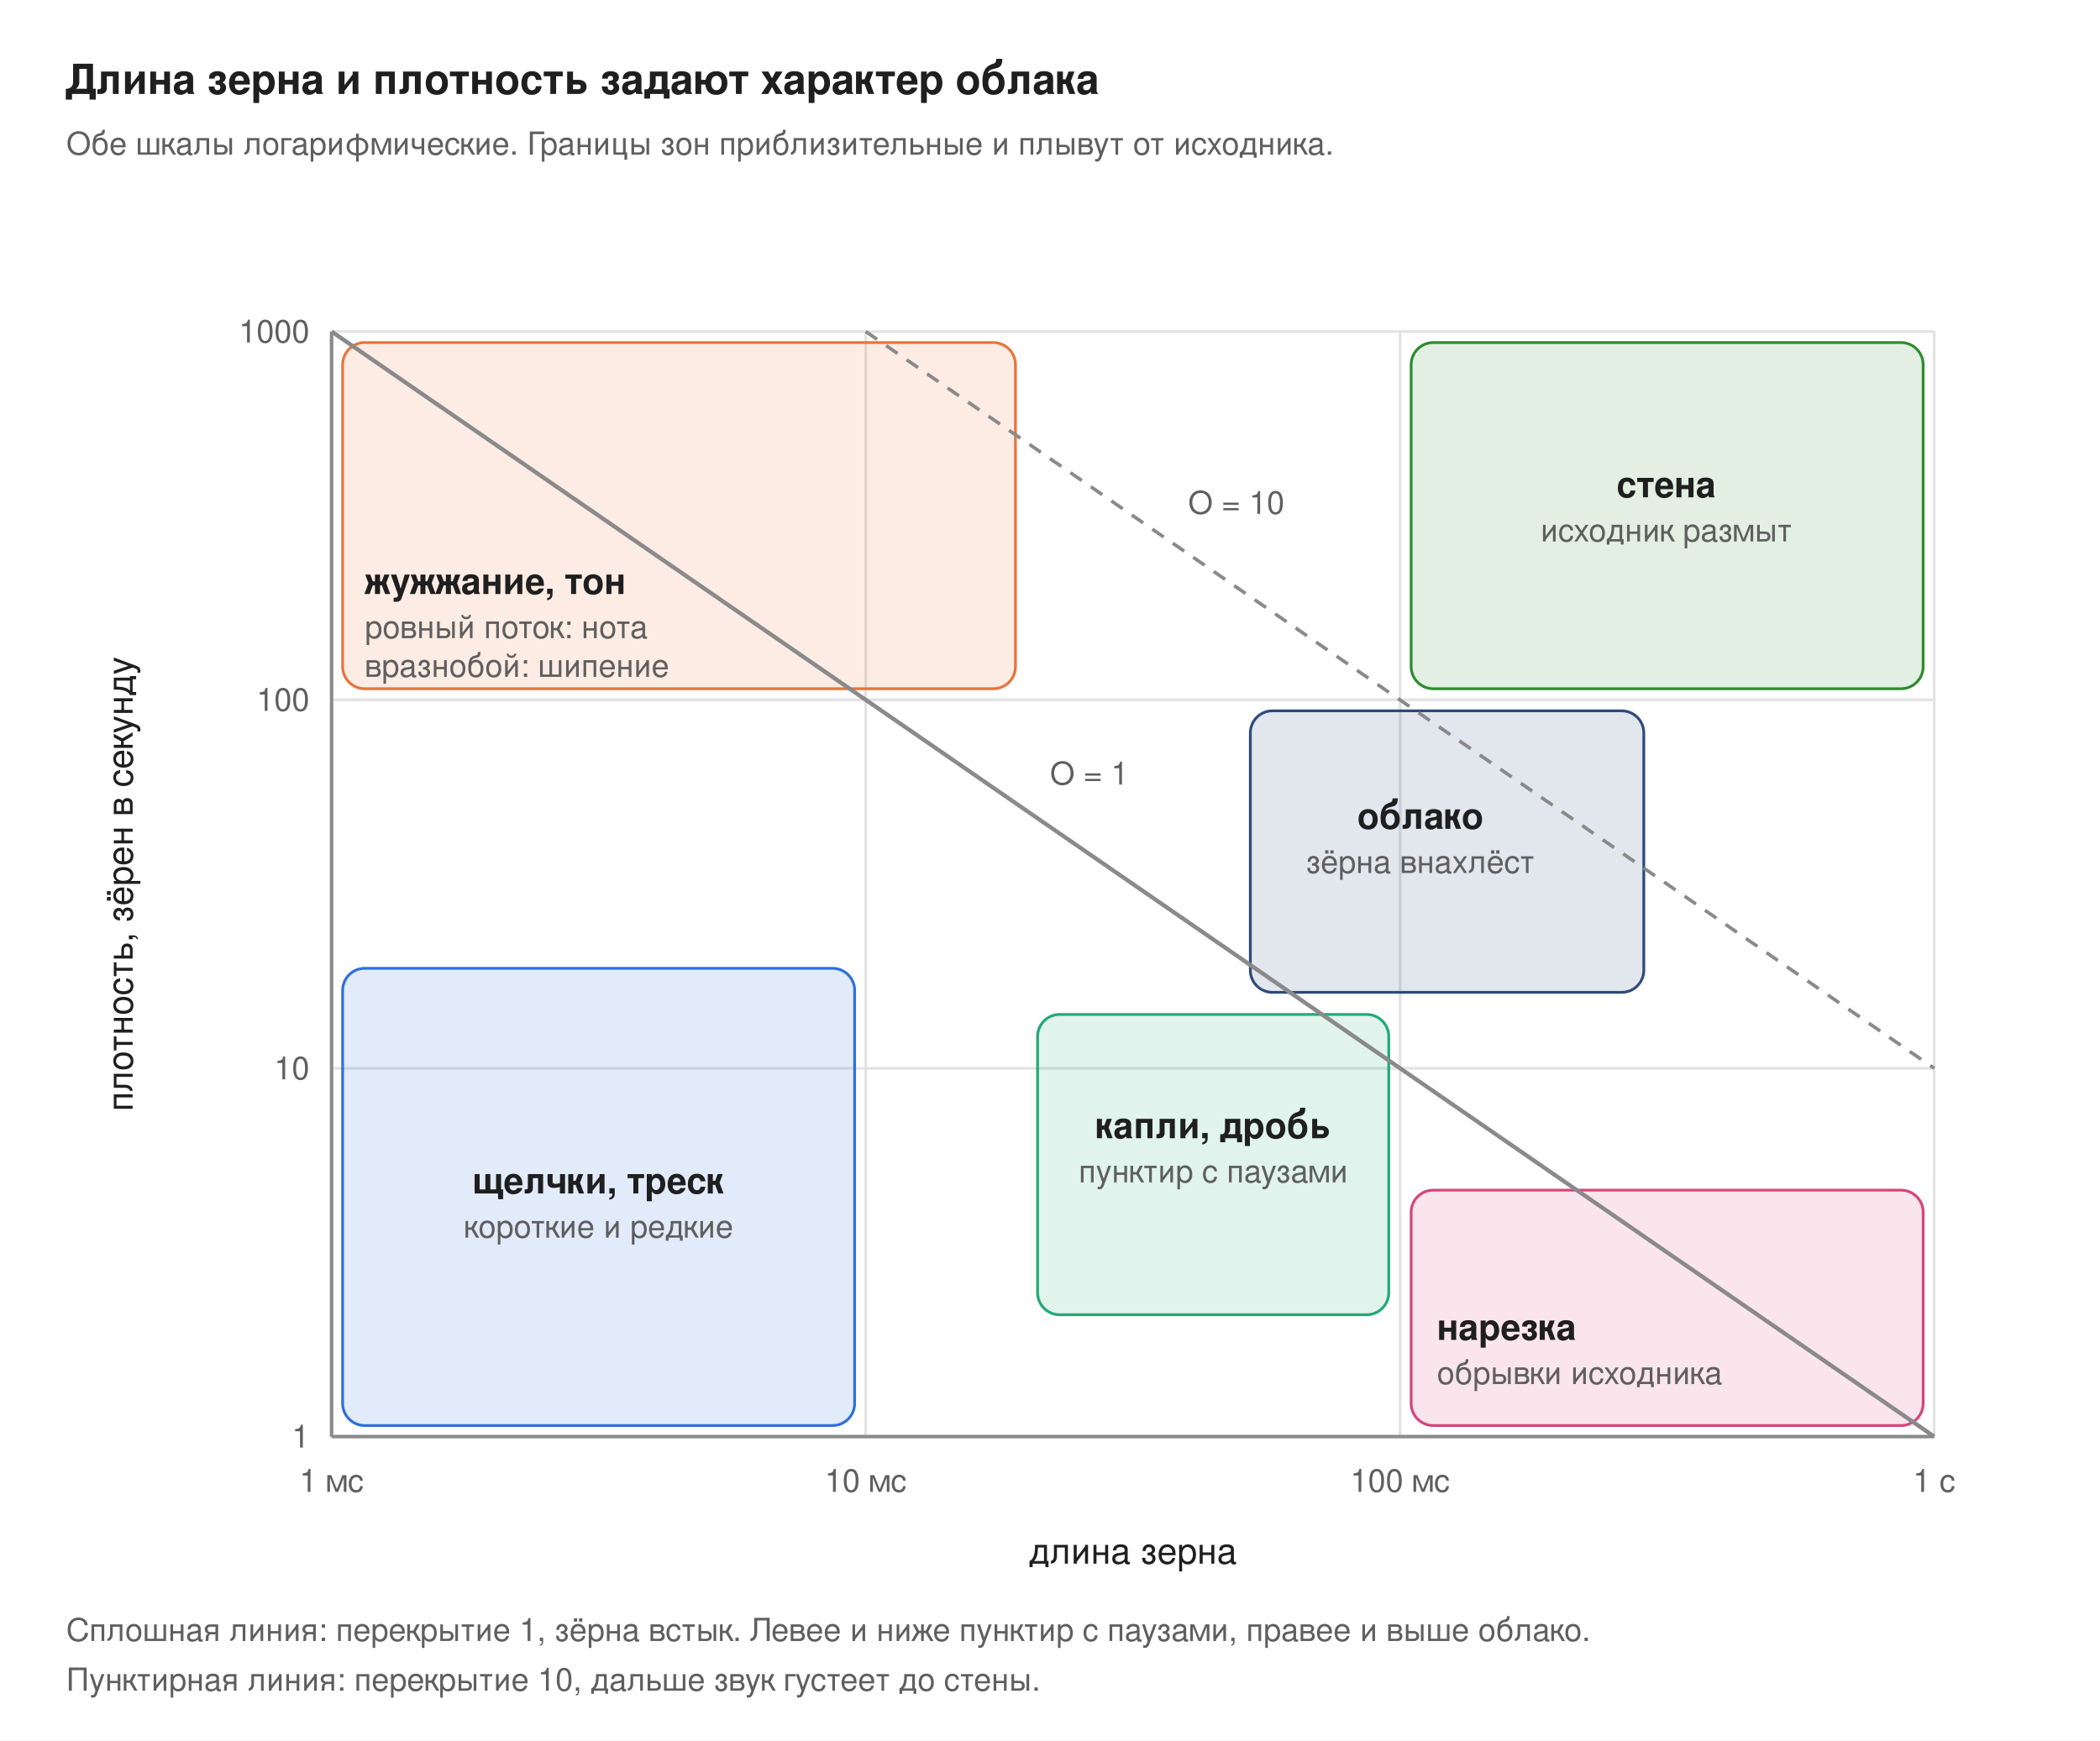
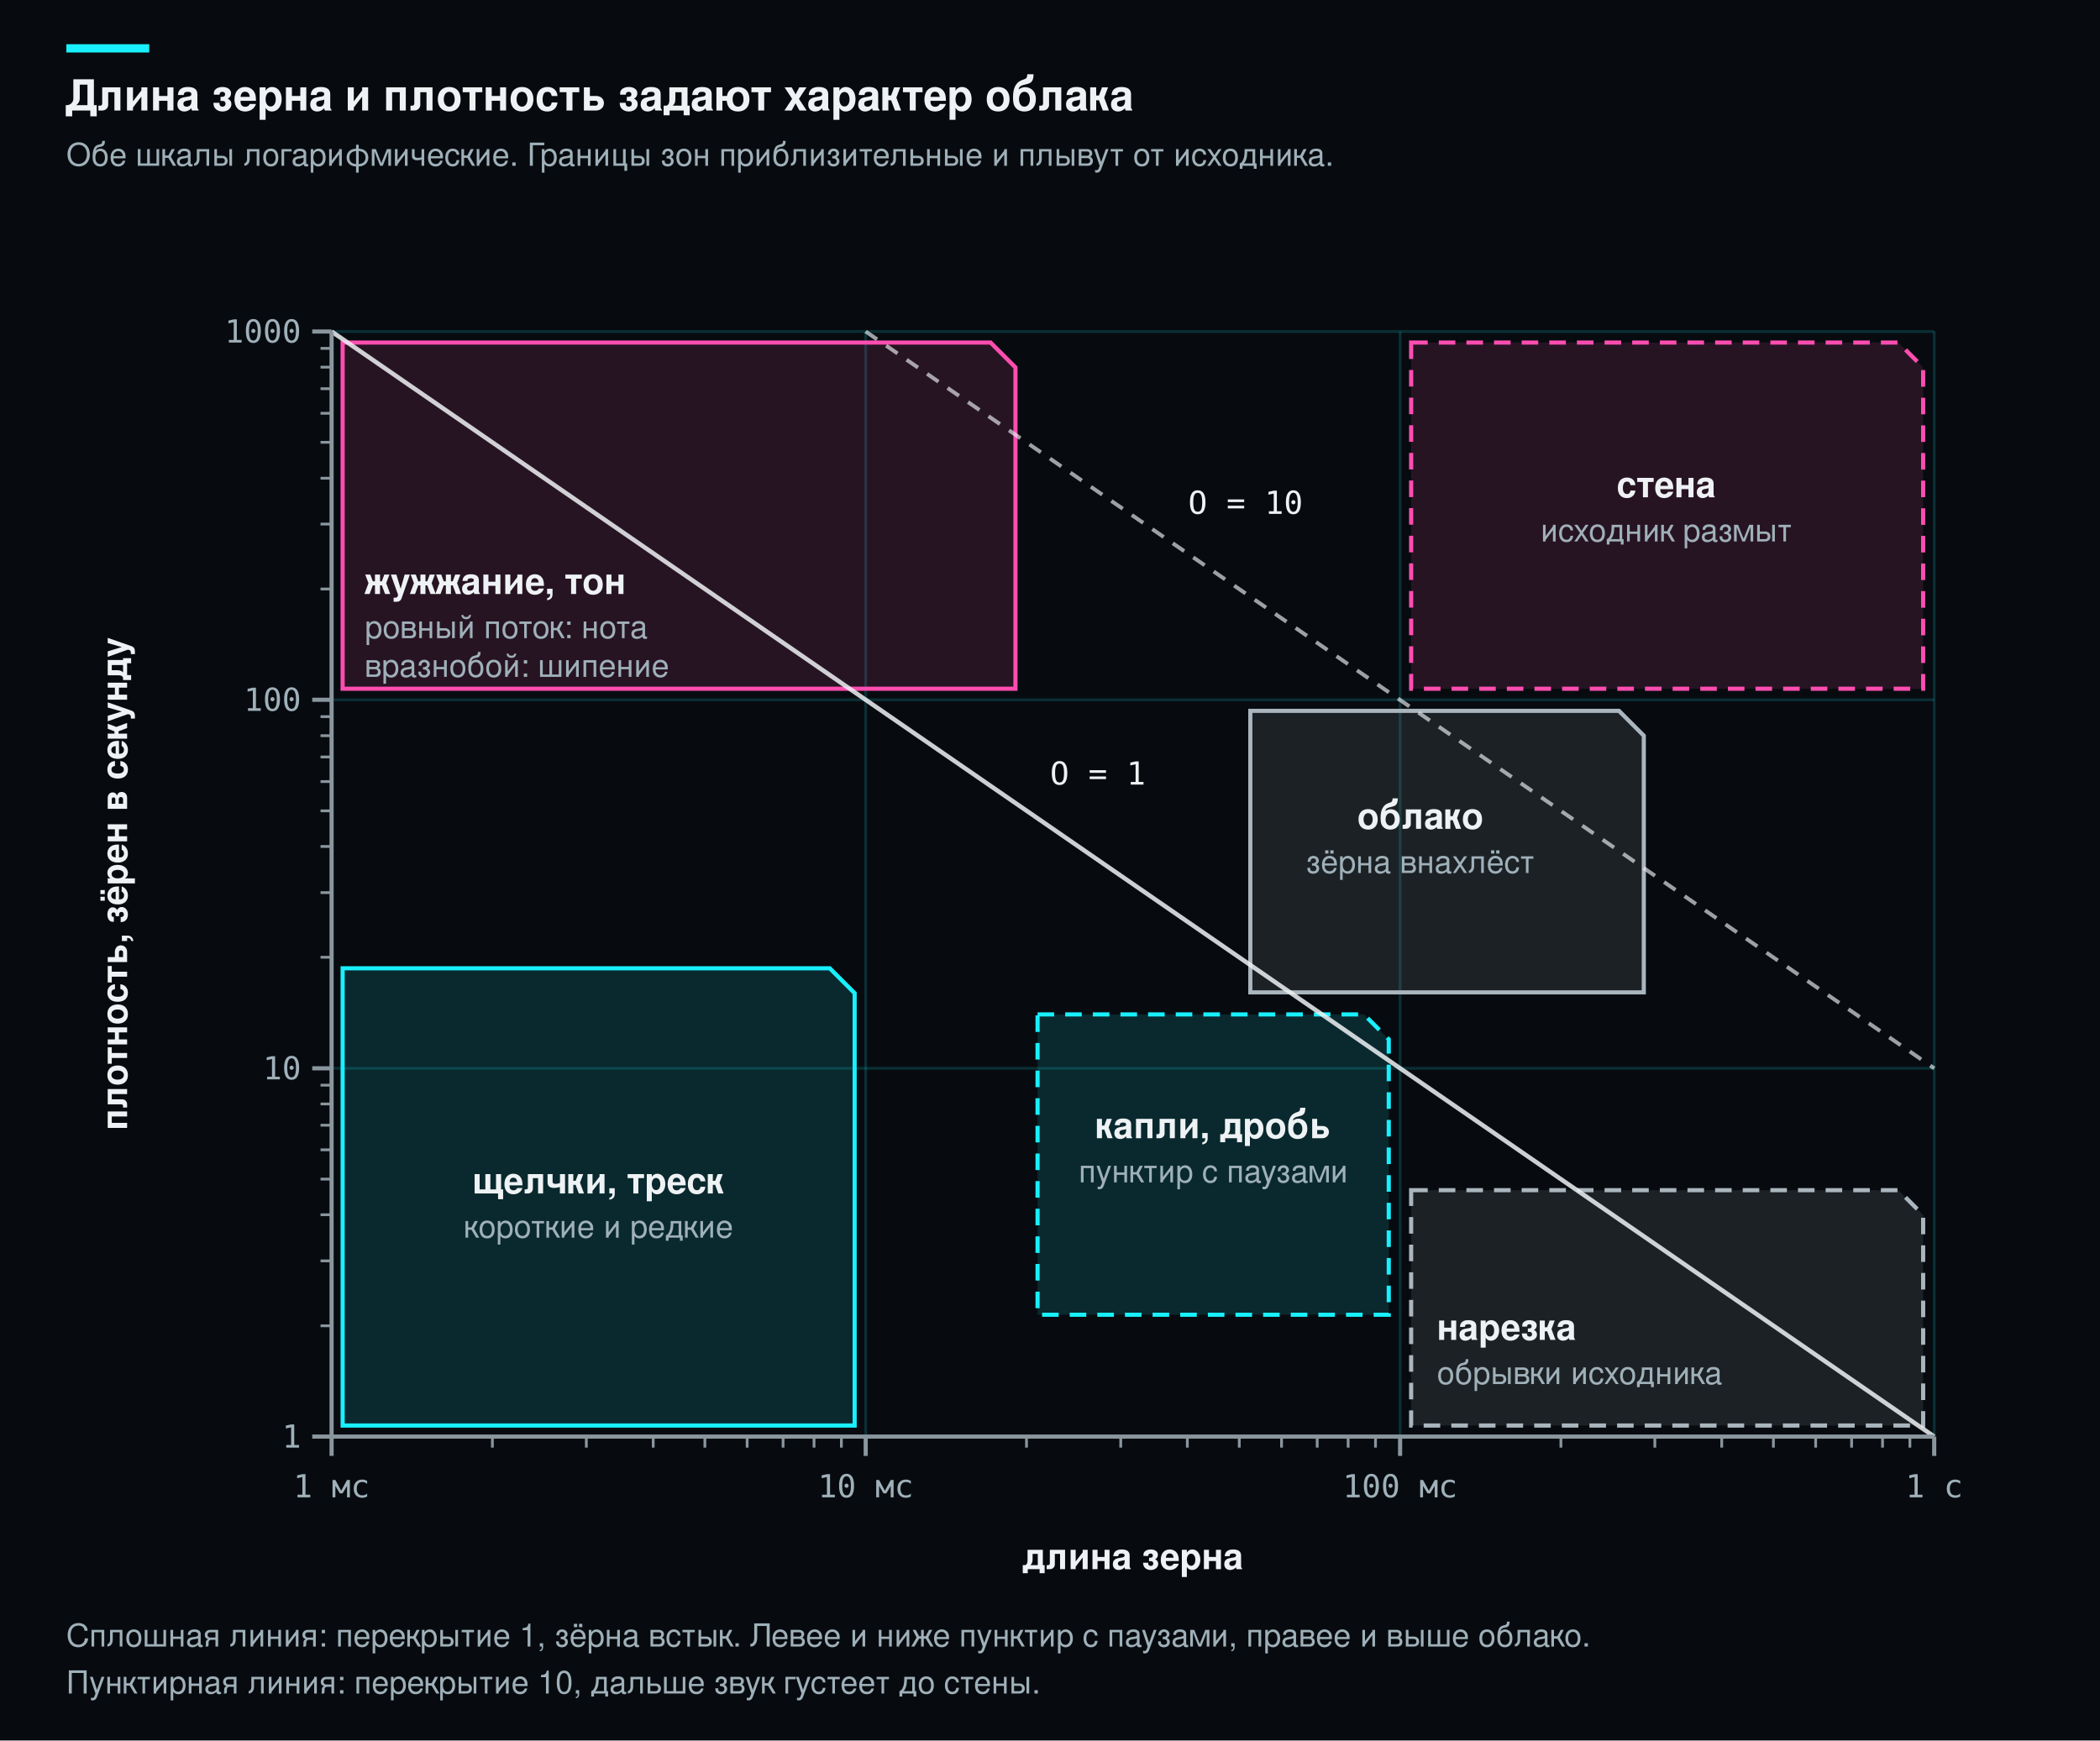
- <svg xmlns="http://www.w3.org/2000/svg" width="1520" height="1260" viewBox="0 0 760 630" font-family="Helvetica, Arial, sans-serif" font-size="13">
-   <rect width="760" height="630" fill="#ffffff" />
-   <text x="24" y="34" font-size="15" font-weight="600" fill="#1f1f1f">Длина зерна и плотность задают характер облака</text>
-   <text x="24" y="56" font-size="11.5" fill="#5f5f5f">Обе шкалы логарифмические. Границы зон приблизительные и плывут от исходника.</text>
-   <line x1="120.0" x2="120.0" y1="120" y2="520" stroke="#e3e3e3" />
-   <line x1="120" x2="700" y1="520.0" y2="520.0" stroke="#e3e3e3" />
-   <line x1="313.3" x2="313.3" y1="120" y2="520" stroke="#e3e3e3" />
-   <line x1="120" x2="700" y1="386.7" y2="386.7" stroke="#e3e3e3" />
-   <line x1="506.7" x2="506.7" y1="120" y2="520" stroke="#e3e3e3" />
-   <line x1="120" x2="700" y1="253.3" y2="253.3" stroke="#e3e3e3" />
-   <line x1="700.0" x2="700.0" y1="120" y2="520" stroke="#e3e3e3" />
-   <line x1="120" x2="700" y1="120.0" y2="120.0" stroke="#e3e3e3" />
-   <rect x="124.0" y="350.5" width="185.3" height="165.5" rx="8" fill="#2F6FDB" fill-opacity="0.14" stroke="#2F6FDB" />
-   <text x="216.7" y="432" text-anchor="middle" font-weight="600" fill="#1f1f1f">щелчки, треск</text>
-   <text x="216.7" y="448" text-anchor="middle" font-size="11.5" fill="#5f5f5f">короткие и редкие</text>
-   <rect x="124.0" y="124.0" width="243.5" height="125.3" rx="8" fill="#E8743B" fill-opacity="0.14" stroke="#E8743B" />
-   <text x="132.0" y="215" text-anchor="start" font-weight="600" fill="#1f1f1f">жужжание, тон</text>
-   <text x="132.0" y="231" text-anchor="start" font-size="11.5" fill="#5f5f5f">ровный поток: нота</text>
-   <text x="132.0" y="245" text-anchor="start" font-size="11.5" fill="#5f5f5f">вразнобой: шипение</text>
-   <rect x="375.5" y="367.2" width="127.1" height="108.7" rx="8" fill="#23A877" fill-opacity="0.14" stroke="#23A877" />
-   <text x="439.1" y="412" text-anchor="middle" font-weight="600" fill="#1f1f1f">капли, дробь</text>
-   <text x="439.1" y="428" text-anchor="middle" font-size="11.5" fill="#5f5f5f">пунктир с паузами</text>
-   <rect x="452.5" y="257.3" width="142.4" height="101.9" rx="8" fill="#2E4A7D" fill-opacity="0.14" stroke="#2E4A7D" />
-   <text x="514.0" y="300" text-anchor="middle" font-weight="600" fill="#1f1f1f">облако</text>
-   <text x="514.0" y="316" text-anchor="middle" font-size="11.5" fill="#5f5f5f">зёрна внахлёст</text>
-   <rect x="510.7" y="430.8" width="185.3" height="85.2" rx="8" fill="#D6457A" fill-opacity="0.14" stroke="#D6457A" />
-   <text x="520.0" y="485" text-anchor="start" font-weight="600" fill="#1f1f1f">нарезка</text>
-   <text x="520.0" y="501" text-anchor="start" font-size="11.5" fill="#5f5f5f">обрывки исходника</text>
-   <rect x="510.7" y="124.0" width="185.3" height="125.3" rx="8" fill="#2E8B2E" fill-opacity="0.14" stroke="#2E8B2E" />
-   <text x="603.0" y="180" text-anchor="middle" font-weight="600" fill="#1f1f1f">стена</text>
-   <text x="603.0" y="196" text-anchor="middle" font-size="11.5" fill="#5f5f5f">исходник размыт</text>
-   <line x1="120.0" y1="120.0" x2="700.0" y2="520.0" stroke="#8a8a8a" stroke-width="1.5" />
-   <line x1="313.3" y1="120.0" x2="700.0" y2="386.7" stroke="#8a8a8a" stroke-width="1.25" stroke-dasharray="5 4" />
-   <text x="380.0" y="284" text-anchor="start" font-size="11.5" fill="#5f5f5f">O = 1</text>
-   <text x="430.0" y="186" text-anchor="start" font-size="11.5" fill="#5f5f5f">O = 10</text>
-   <line x1="120" x2="700" y1="520" y2="520" stroke="#8a8a8a" stroke-width="1.25" />
-   <line x1="120" x2="120" y1="120" y2="520" stroke="#8a8a8a" stroke-width="1.25" />
-   <text x="120.0" y="540" text-anchor="middle" font-size="11.5" fill="#5f5f5f">1 мс</text>
-   <text x="313.3" y="540" text-anchor="middle" font-size="11.5" fill="#5f5f5f">10 мс</text>
-   <text x="506.7" y="540" text-anchor="middle" font-size="11.5" fill="#5f5f5f">100 мс</text>
-   <text x="700.0" y="540" text-anchor="middle" font-size="11.5" fill="#5f5f5f">1 с</text>
-   <text x="112.0" y="524.0" text-anchor="end" font-size="11.5" fill="#5f5f5f">1</text>
-   <text x="112.0" y="390.7" text-anchor="end" font-size="11.5" fill="#5f5f5f">10</text>
-   <text x="112.0" y="257.3" text-anchor="end" font-size="11.5" fill="#5f5f5f">100</text>
-   <text x="112.0" y="124.0" text-anchor="end" font-size="11.5" fill="#5f5f5f">1000</text>
-   <text x="410.0" y="566" text-anchor="middle" fill="#1f1f1f">длина зерна</text>
-   <text x="48" y="320" text-anchor="middle" transform="rotate(-90 48 320)" fill="#1f1f1f">плотность, зёрен в секунду</text>
-   <text x="24.0" y="594" text-anchor="start" font-size="11.5" fill="#5f5f5f">Сплошная линия: перекрытие 1, зёрна встык. Левее и ниже пунктир с паузами, правее и выше облако.</text>
-   <text x="24.0" y="612" text-anchor="start" font-size="11.5" fill="#5f5f5f">Пунктирная линия: перекрытие 10, дальше звук густеет до стены.</text>
+ <svg xmlns="http://www.w3.org/2000/svg" width="1520" height="1260" viewBox="0 0 760 630" font-family="&quot;Helvetica Neue&quot;, Helvetica, Arial, sans-serif" font-size="13">
+   <rect width="760" height="630" fill="#070b0f" />
+   <rect x="24" y="16" width="30" height="3" fill="#19f0ff" />
+   <text x="24" y="40" font-size="15.5" font-weight="700" fill="#eef2f4">Длина зерна и плотность задают характер облака</text>
+   <text x="24" y="60" font-size="11.5" fill="#9fb0b9">Обе шкалы логарифмические. Границы зон приблизительные и плывут от исходника.</text>
+   <line x1="120.0" x2="120.0" y1="120.0" y2="520.0" stroke="#19f0ff" stroke-opacity="0.16" />
+   <line x1="120.0" x2="700.0" y1="520.0" y2="520.0" stroke="#19f0ff" stroke-opacity="0.16" />
+   <line x1="313.3" x2="313.3" y1="120.0" y2="520.0" stroke="#19f0ff" stroke-opacity="0.16" />
+   <line x1="120.0" x2="700.0" y1="386.7" y2="386.7" stroke="#19f0ff" stroke-opacity="0.16" />
+   <line x1="506.7" x2="506.7" y1="120.0" y2="520.0" stroke="#19f0ff" stroke-opacity="0.16" />
+   <line x1="120.0" x2="700.0" y1="253.3" y2="253.3" stroke="#19f0ff" stroke-opacity="0.16" />
+   <line x1="700.0" x2="700.0" y1="120.0" y2="520.0" stroke="#19f0ff" stroke-opacity="0.16" />
+   <line x1="120.0" x2="700.0" y1="120.0" y2="120.0" stroke="#19f0ff" stroke-opacity="0.16" />
+   <path d="M124.0,350.5 L300.3,350.5 L309.3,359.5 L309.3,516.0 L124.0,516.0 Z" fill="#19f0ff" fill-opacity="0.13" stroke="#19f0ff" stroke-width="1.5" />
+   <path d="M124.0,124.0 L358.5,124.0 L367.5,133.0 L367.5,249.3 L124.0,249.3 Z" fill="#ff4db0" fill-opacity="0.13" stroke="#ff4db0" stroke-width="1.5" />
+   <path d="M375.5,367.2 L493.6,367.2 L502.6,376.2 L502.6,475.9 L375.5,475.9 Z" fill="#19f0ff" fill-opacity="0.13" stroke="#19f0ff" stroke-width="1.5" stroke-dasharray="6 4" />
+   <path d="M452.5,257.3 L585.9,257.3 L594.9,266.3 L594.9,359.2 L452.5,359.2 Z" fill="#aab5bd" fill-opacity="0.13" stroke="#aab5bd" stroke-width="1.5" />
+   <path d="M510.7,430.8 L687.0,430.8 L696.0,439.8 L696.0,516.0 L510.7,516.0 Z" fill="#aab5bd" fill-opacity="0.13" stroke="#aab5bd" stroke-width="1.5" stroke-dasharray="6 4" />
+   <path d="M510.7,124.0 L687.0,124.0 L696.0,133.0 L696.0,249.3 L510.7,249.3 Z" fill="#ff4db0" fill-opacity="0.13" stroke="#ff4db0" stroke-width="1.5" stroke-dasharray="6 4" />
+   <text x="216.7" y="432" text-anchor="middle" font-weight="700" fill="#eef2f4">щелчки, треск</text>
+   <text x="216.7" y="448" text-anchor="middle" font-size="11.5" fill="#9fb0b9">короткие и редкие</text>
+   <text x="132.0" y="215" text-anchor="start" font-weight="700" fill="#eef2f4">жужжание, тон</text>
+   <text x="132.0" y="231" text-anchor="start" font-size="11.5" fill="#9fb0b9">ровный поток: нота</text>
+   <text x="132.0" y="245" text-anchor="start" font-size="11.5" fill="#9fb0b9">вразнобой: шипение</text>
+   <text x="439.1" y="412" text-anchor="middle" font-weight="700" fill="#eef2f4">капли, дробь</text>
+   <text x="439.1" y="428" text-anchor="middle" font-size="11.5" fill="#9fb0b9">пунктир с паузами</text>
+   <text x="514.0" y="300" text-anchor="middle" font-weight="700" fill="#eef2f4">облако</text>
+   <text x="514.0" y="316" text-anchor="middle" font-size="11.5" fill="#9fb0b9">зёрна внахлёст</text>
+   <text x="520.0" y="485" text-anchor="start" font-weight="700" fill="#eef2f4">нарезка</text>
+   <text x="520.0" y="501" text-anchor="start" font-size="11.5" fill="#9fb0b9">обрывки исходника</text>
+   <text x="603.0" y="180" text-anchor="middle" font-weight="700" fill="#eef2f4">стена</text>
+   <text x="603.0" y="196" text-anchor="middle" font-size="11.5" fill="#9fb0b9">исходник размыт</text>
+   <line x1="120" y1="120" x2="700" y2="520" stroke="#eef2f4" stroke-width="1.6" stroke-opacity="0.85" />
+   <line x1="313.3" y1="120" x2="700" y2="386.7" stroke="#eef2f4" stroke-width="1.4" stroke-opacity="0.65" stroke-dasharray="5 4" />
+   <text x="380" y="284" font-family="ui-monospace, &quot;SF Mono&quot;, Menlo, Consolas, monospace" font-size="11.5" fill="#eef2f4">O = 1</text>
+   <text x="430" y="186" font-family="ui-monospace, &quot;SF Mono&quot;, Menlo, Consolas, monospace" font-size="11.5" fill="#eef2f4">O = 10</text>
+   <line x1="120.0" x2="700.0" y1="520.0" y2="520.0" stroke="#8a969e" stroke-width="1.5" />
+   <line x1="120.0" x2="120.0" y1="120.0" y2="520.0" stroke="#8a969e" stroke-width="1.5" />
+   <line x1="178.2" x2="178.2" y1="520.0" y2="524.0" stroke="#8a969e" />
+   <line x1="116.0" x2="120.0" y1="479.9" y2="479.9" stroke="#8a969e" />
+   <line x1="212.2" x2="212.2" y1="520.0" y2="524.0" stroke="#8a969e" />
+   <line x1="116.0" x2="120.0" y1="456.4" y2="456.4" stroke="#8a969e" />
+   <line x1="236.4" x2="236.4" y1="520.0" y2="524.0" stroke="#8a969e" />
+   <line x1="116.0" x2="120.0" y1="439.7" y2="439.7" stroke="#8a969e" />
+   <line x1="255.1" x2="255.1" y1="520.0" y2="524.0" stroke="#8a969e" />
+   <line x1="116.0" x2="120.0" y1="426.8" y2="426.8" stroke="#8a969e" />
+   <line x1="270.4" x2="270.4" y1="520.0" y2="524.0" stroke="#8a969e" />
+   <line x1="116.0" x2="120.0" y1="416.2" y2="416.2" stroke="#8a969e" />
+   <line x1="283.4" x2="283.4" y1="520.0" y2="524.0" stroke="#8a969e" />
+   <line x1="116.0" x2="120.0" y1="407.3" y2="407.3" stroke="#8a969e" />
+   <line x1="294.6" x2="294.6" y1="520.0" y2="524.0" stroke="#8a969e" />
+   <line x1="116.0" x2="120.0" y1="399.6" y2="399.6" stroke="#8a969e" />
+   <line x1="304.5" x2="304.5" y1="520.0" y2="524.0" stroke="#8a969e" />
+   <line x1="116.0" x2="120.0" y1="392.8" y2="392.8" stroke="#8a969e" />
+   <line x1="371.5" x2="371.5" y1="520.0" y2="524.0" stroke="#8a969e" />
+   <line x1="116.0" x2="120.0" y1="346.5" y2="346.5" stroke="#8a969e" />
+   <line x1="405.6" x2="405.6" y1="520.0" y2="524.0" stroke="#8a969e" />
+   <line x1="116.0" x2="120.0" y1="323.1" y2="323.1" stroke="#8a969e" />
+   <line x1="429.7" x2="429.7" y1="520.0" y2="524.0" stroke="#8a969e" />
+   <line x1="116.0" x2="120.0" y1="306.4" y2="306.4" stroke="#8a969e" />
+   <line x1="448.5" x2="448.5" y1="520.0" y2="524.0" stroke="#8a969e" />
+   <line x1="116.0" x2="120.0" y1="293.5" y2="293.5" stroke="#8a969e" />
+   <line x1="463.8" x2="463.8" y1="520.0" y2="524.0" stroke="#8a969e" />
+   <line x1="116.0" x2="120.0" y1="282.9" y2="282.9" stroke="#8a969e" />
+   <line x1="476.7" x2="476.7" y1="520.0" y2="524.0" stroke="#8a969e" />
+   <line x1="116.0" x2="120.0" y1="274.0" y2="274.0" stroke="#8a969e" />
+   <line x1="487.9" x2="487.9" y1="520.0" y2="524.0" stroke="#8a969e" />
+   <line x1="116.0" x2="120.0" y1="266.3" y2="266.3" stroke="#8a969e" />
+   <line x1="497.8" x2="497.8" y1="520.0" y2="524.0" stroke="#8a969e" />
+   <line x1="116.0" x2="120.0" y1="259.4" y2="259.4" stroke="#8a969e" />
+   <line x1="564.9" x2="564.9" y1="520.0" y2="524.0" stroke="#8a969e" />
+   <line x1="116.0" x2="120.0" y1="213.2" y2="213.2" stroke="#8a969e" />
+   <line x1="598.9" x2="598.9" y1="520.0" y2="524.0" stroke="#8a969e" />
+   <line x1="116.0" x2="120.0" y1="189.7" y2="189.7" stroke="#8a969e" />
+   <line x1="623.1" x2="623.1" y1="520.0" y2="524.0" stroke="#8a969e" />
+   <line x1="116.0" x2="120.0" y1="173.1" y2="173.1" stroke="#8a969e" />
+   <line x1="641.8" x2="641.8" y1="520.0" y2="524.0" stroke="#8a969e" />
+   <line x1="116.0" x2="120.0" y1="160.1" y2="160.1" stroke="#8a969e" />
+   <line x1="657.1" x2="657.1" y1="520.0" y2="524.0" stroke="#8a969e" />
+   <line x1="116.0" x2="120.0" y1="149.6" y2="149.6" stroke="#8a969e" />
+   <line x1="670.1" x2="670.1" y1="520.0" y2="524.0" stroke="#8a969e" />
+   <line x1="116.0" x2="120.0" y1="140.7" y2="140.7" stroke="#8a969e" />
+   <line x1="681.3" x2="681.3" y1="520.0" y2="524.0" stroke="#8a969e" />
+   <line x1="116.0" x2="120.0" y1="132.9" y2="132.9" stroke="#8a969e" />
+   <line x1="691.2" x2="691.2" y1="520.0" y2="524.0" stroke="#8a969e" />
+   <line x1="116.0" x2="120.0" y1="126.1" y2="126.1" stroke="#8a969e" />
+   <line x1="120.0" x2="120.0" y1="520.0" y2="527.0" stroke="#8a969e" stroke-width="1.5" />
+   <text x="120.0" y="542.0" text-anchor="middle" font-family="ui-monospace, &quot;SF Mono&quot;, Menlo, Consolas, monospace" font-size="11.5" fill="#9fb0b9">1 мс</text>
+   <line x1="313.3" x2="313.3" y1="520.0" y2="527.0" stroke="#8a969e" stroke-width="1.5" />
+   <text x="313.3" y="542.0" text-anchor="middle" font-family="ui-monospace, &quot;SF Mono&quot;, Menlo, Consolas, monospace" font-size="11.5" fill="#9fb0b9">10 мс</text>
+   <line x1="506.7" x2="506.7" y1="520.0" y2="527.0" stroke="#8a969e" stroke-width="1.5" />
+   <text x="506.7" y="542.0" text-anchor="middle" font-family="ui-monospace, &quot;SF Mono&quot;, Menlo, Consolas, monospace" font-size="11.5" fill="#9fb0b9">100 мс</text>
+   <line x1="700.0" x2="700.0" y1="520.0" y2="527.0" stroke="#8a969e" stroke-width="1.5" />
+   <text x="700.0" y="542.0" text-anchor="middle" font-family="ui-monospace, &quot;SF Mono&quot;, Menlo, Consolas, monospace" font-size="11.5" fill="#9fb0b9">1 с</text>
+   <line x1="113.0" x2="120.0" y1="520.0" y2="520.0" stroke="#8a969e" stroke-width="1.5" />
+   <text x="109.0" y="524.0" text-anchor="end" font-family="ui-monospace, &quot;SF Mono&quot;, Menlo, Consolas, monospace" font-size="11.5" fill="#9fb0b9">1</text>
+   <line x1="113.0" x2="120.0" y1="386.7" y2="386.7" stroke="#8a969e" stroke-width="1.5" />
+   <text x="109.0" y="390.7" text-anchor="end" font-family="ui-monospace, &quot;SF Mono&quot;, Menlo, Consolas, monospace" font-size="11.5" fill="#9fb0b9">10</text>
+   <line x1="113.0" x2="120.0" y1="253.3" y2="253.3" stroke="#8a969e" stroke-width="1.5" />
+   <text x="109.0" y="257.3" text-anchor="end" font-family="ui-monospace, &quot;SF Mono&quot;, Menlo, Consolas, monospace" font-size="11.5" fill="#9fb0b9">100</text>
+   <line x1="113.0" x2="120.0" y1="120.0" y2="120.0" stroke="#8a969e" stroke-width="1.5" />
+   <text x="109.0" y="124.0" text-anchor="end" font-family="ui-monospace, &quot;SF Mono&quot;, Menlo, Consolas, monospace" font-size="11.5" fill="#9fb0b9">1000</text>
+   <text x="410" y="568" text-anchor="middle" font-weight="700" fill="#eef2f4">длина зерна</text>
+   <text x="46" y="320" text-anchor="middle" transform="rotate(-90 46 320)" font-weight="700" fill="#eef2f4">плотность, зёрен в секунду</text>
+   <text x="24" y="596" font-size="11.5" fill="#9fb0b9">Сплошная линия: перекрытие 1, зёрна встык. Левее и ниже пунктир с паузами, правее и выше облако.</text>
+   <text x="24" y="613" font-size="11.5" fill="#9fb0b9">Пунктирная линия: перекрытие 10, дальше звук густеет до стены.</text>
</svg>
